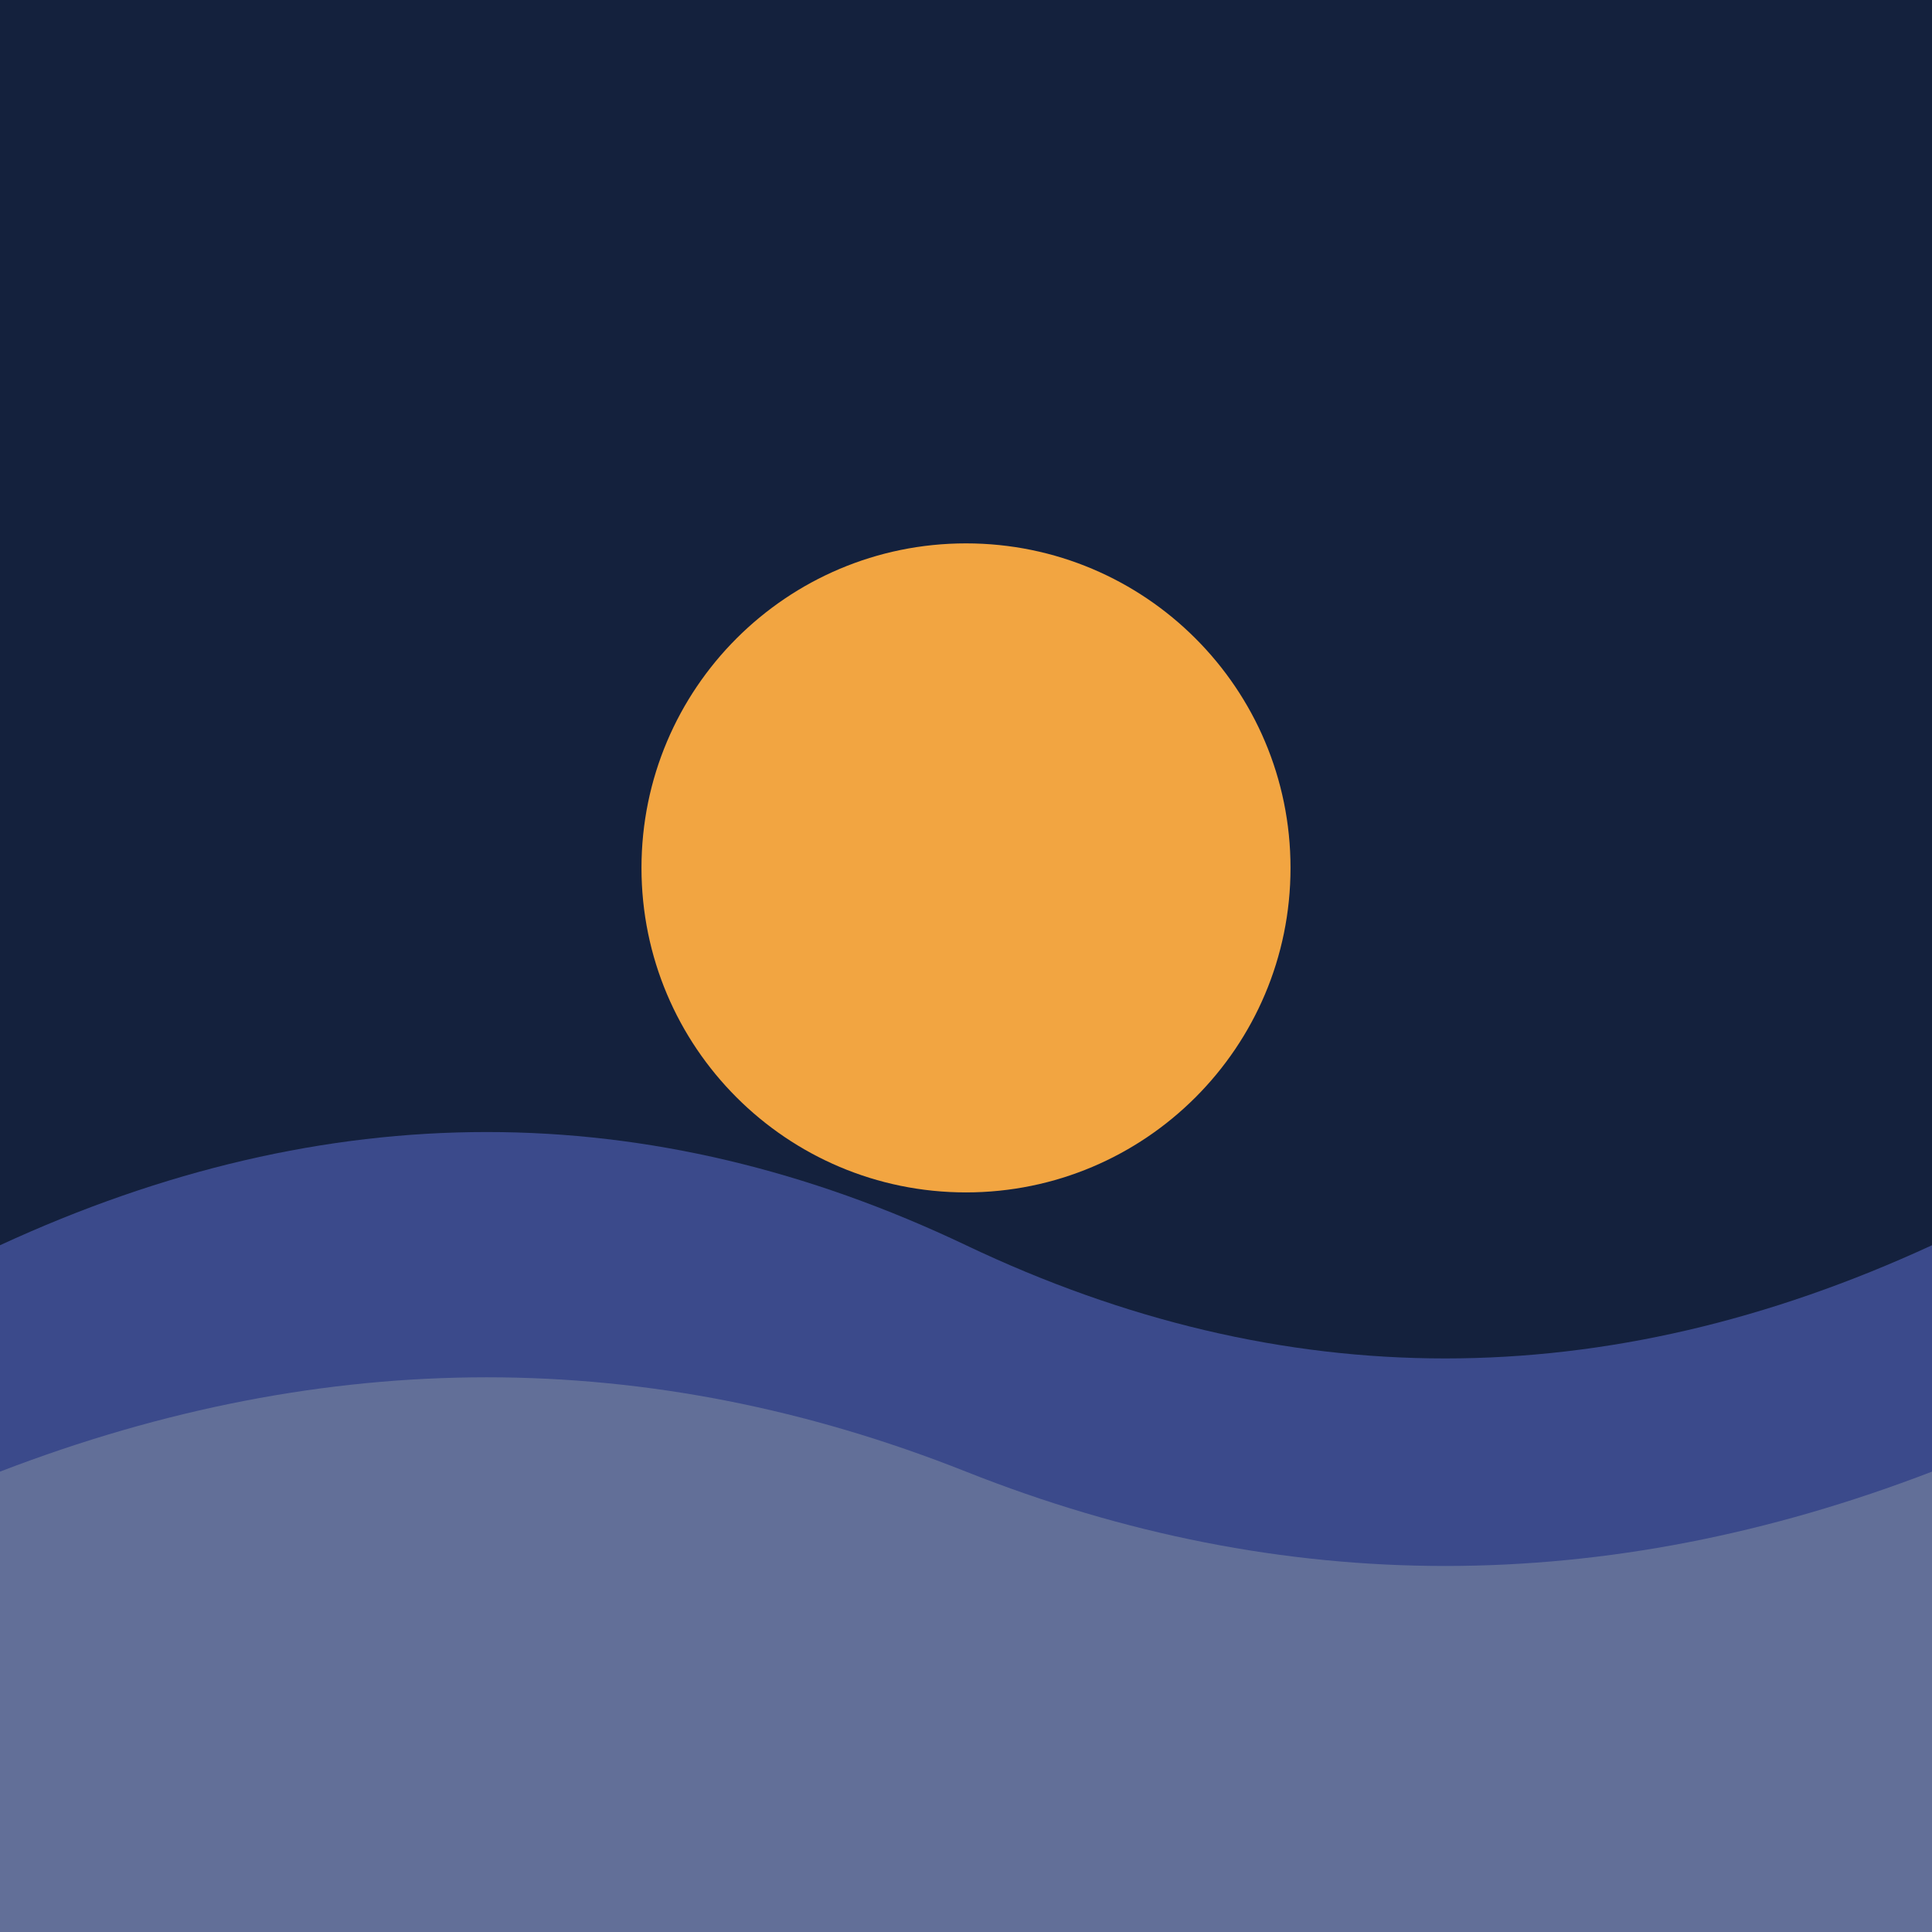
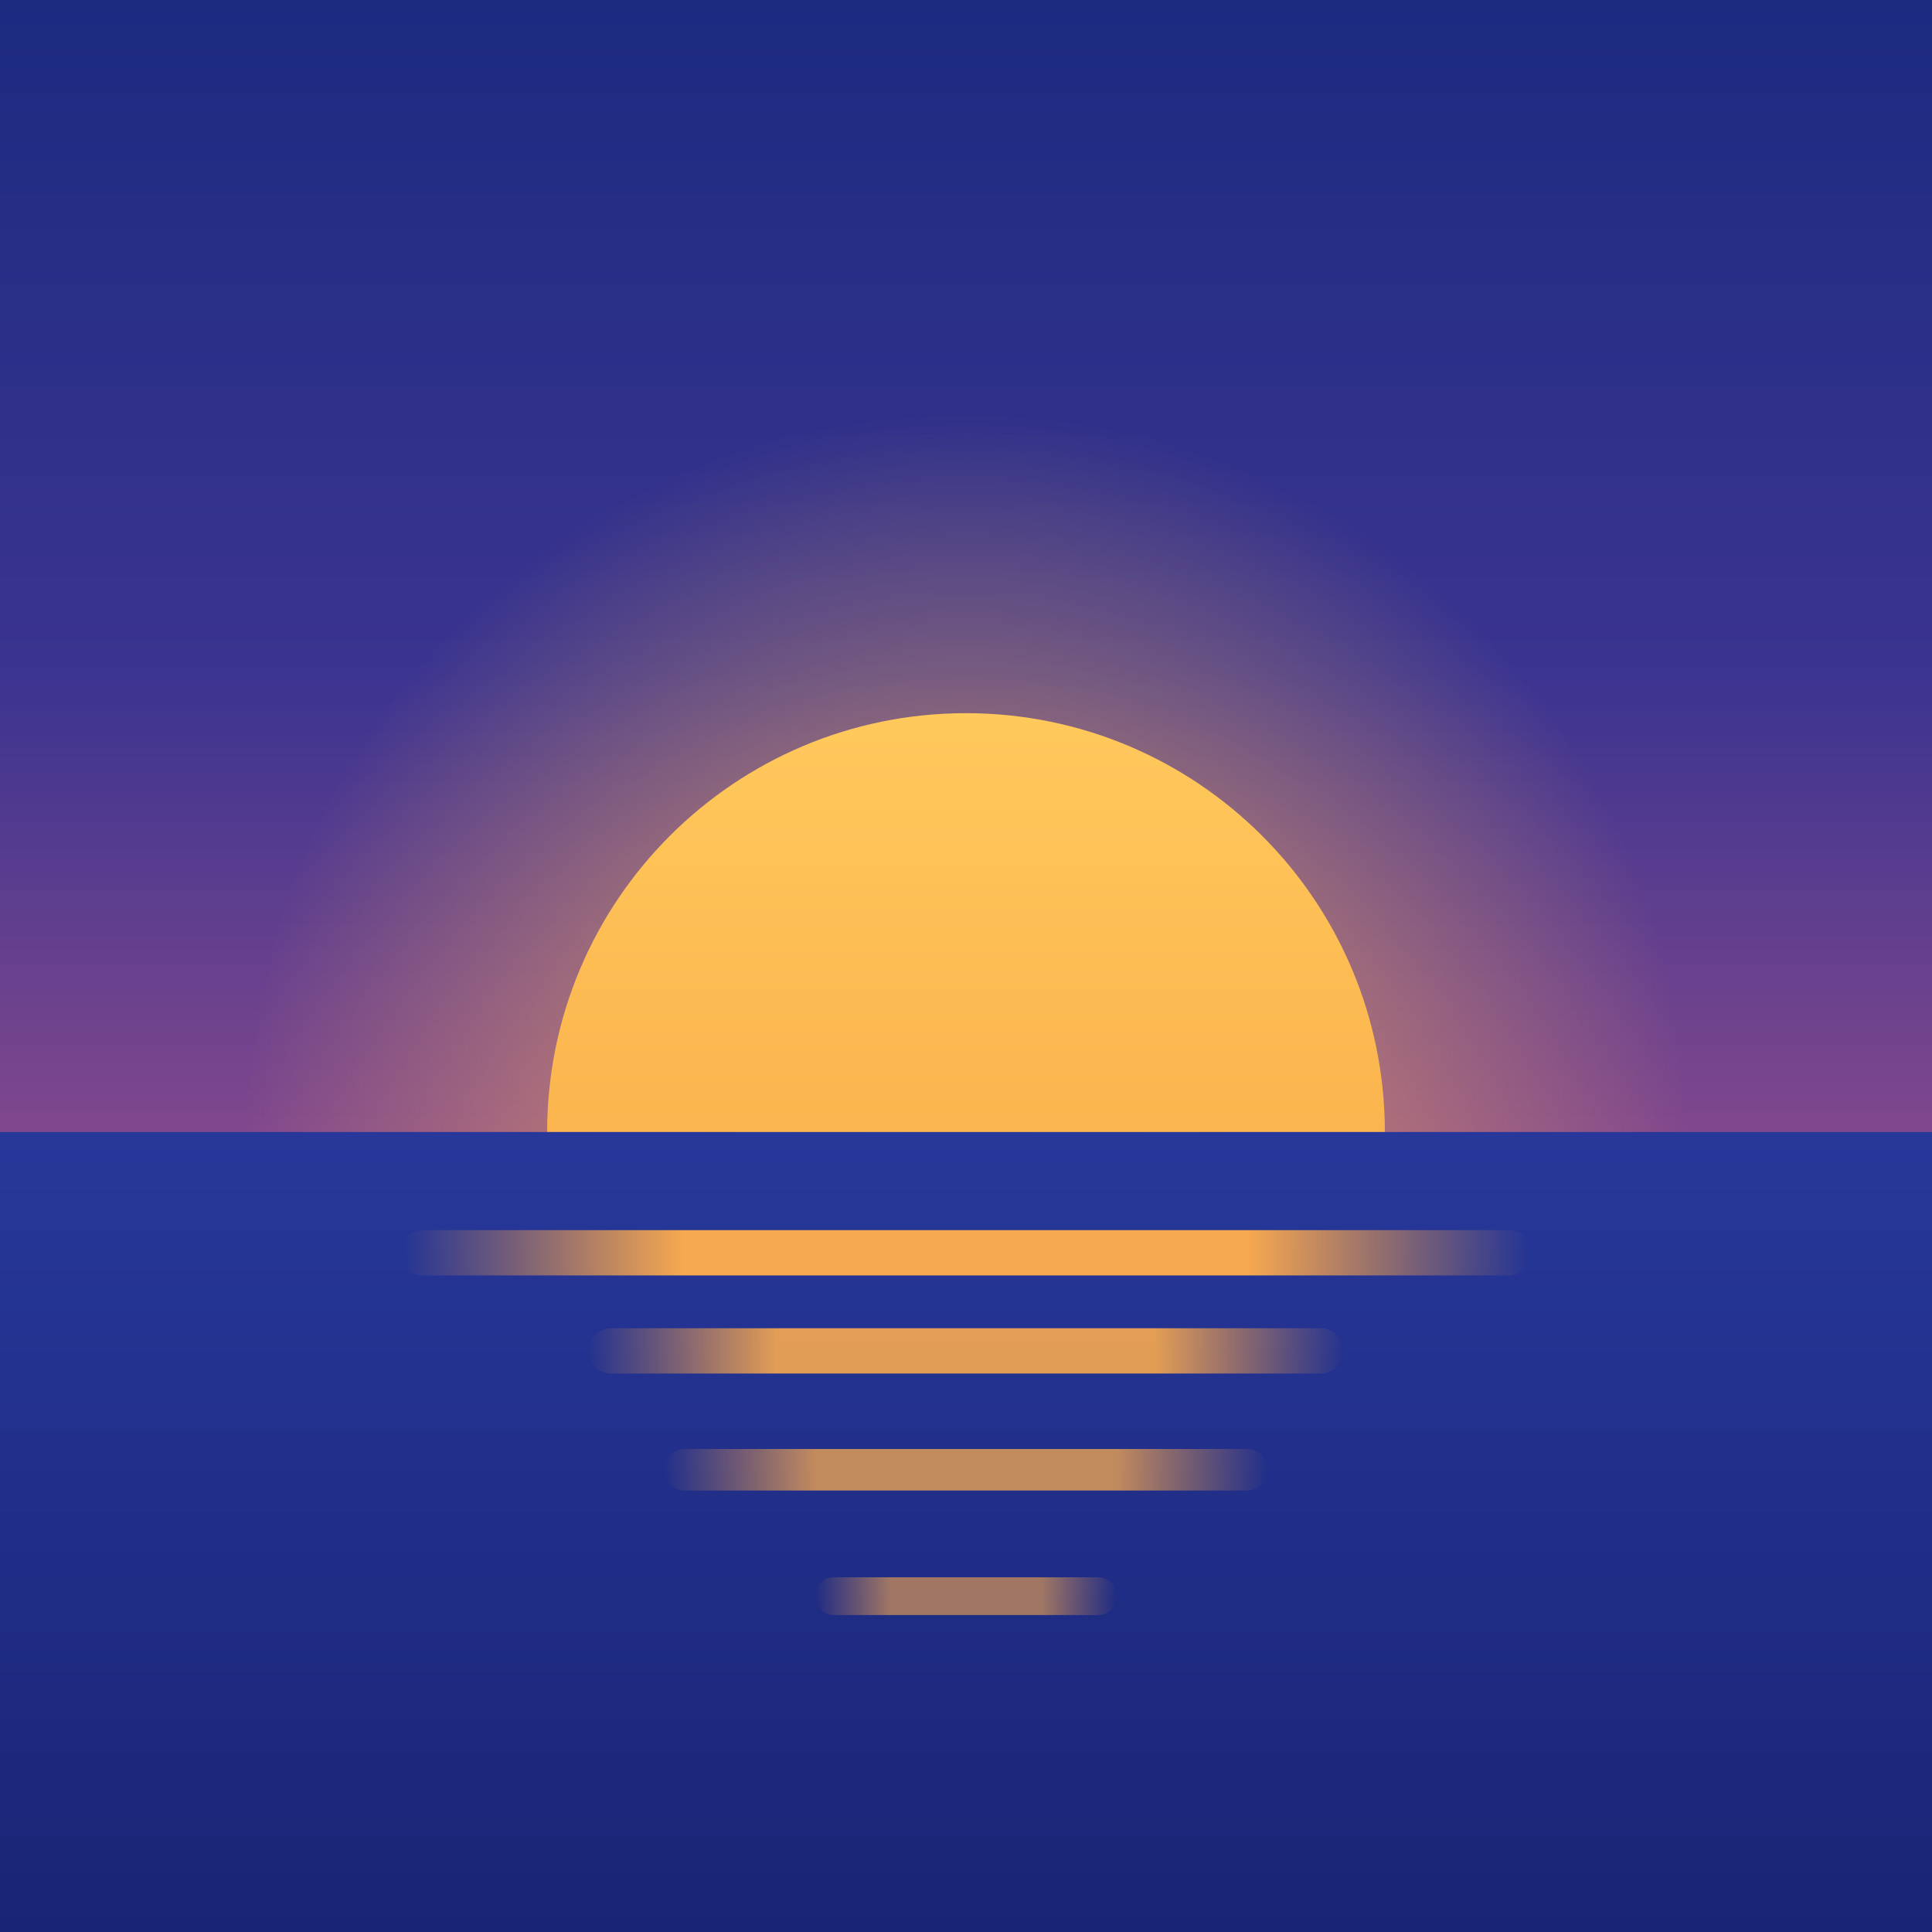
<svg xmlns="http://www.w3.org/2000/svg" viewBox="0 0 512 512">
-   <rect width="512" height="512" fill="#14213D" />
-   <path d="M0 330 Q130 270 256 330 T512 330 V512 H0Z" fill="#5B6CCB" opacity=".55" />
-   <circle cx="256" cy="230" r="86" fill="#F2A541" />
-   <path d="M0 390 Q130 340 256 390 T512 390 V512 H0Z" fill="#8A94A6" opacity=".5" />
+   <defs>
+     <linearGradient id="sky" x1="0" y1="0" x2="0" y2="1">
+       <stop offset="0" stop-color="#1B2A80" />
+       <stop offset=".35" stop-color="#3B3490" />
+       <stop offset=".62" stop-color="#8A4A8C" />
+       <stop offset=".82" stop-color="#E0745A" />
+       <stop offset="1" stop-color="#F59A4A" />
+     </linearGradient>
+     <linearGradient id="sea" x1="0" y1="0" x2="0" y2="1">
+       <stop offset="0" stop-color="#27389A" />
+       <stop offset="1" stop-color="#1A2475" />
+     </linearGradient>
+     <radialGradient id="glow" cx=".5" cy=".5" r=".5">
+       <stop offset="0" stop-color="#FFB45A" stop-opacity=".85" />
+       <stop offset="1" stop-color="#FFB45A" stop-opacity="0" />
+     </radialGradient>
+     <linearGradient id="sun" x1="0" y1="0" x2="0" y2="1">
+       <stop offset="0" stop-color="#FFC95C" />
+       <stop offset="1" stop-color="#F7A03F" />
+     </linearGradient>
+     <linearGradient id="refl" x1="0" y1="0" x2="1" y2="0">
+       <stop offset="0" stop-color="#F59A4A" stop-opacity="0" />
+       <stop offset=".25" stop-color="#F7A94F" />
+       <stop offset=".75" stop-color="#F7A94F" />
+       <stop offset="1" stop-color="#F59A4A" stop-opacity="0" />
+     </linearGradient>
+     <clipPath id="above">
+       <rect width="512" height="300" />
+     </clipPath>
+   </defs>
+   <rect width="512" height="512" fill="url(#sky)" />
+   <circle cx="256" cy="300" r="190" fill="url(#glow)" clip-path="url(#above)" />
+   <circle cx="256" cy="300" r="111" fill="url(#sun)" clip-path="url(#above)" />
+   <rect y="300" width="512" height="212" fill="url(#sea)" />
+   <g fill="url(#refl)">
+     <rect x="106" y="326" width="300" height="12" rx="6" />
+     <rect x="156" y="352" width="200" height="12" rx="6" opacity=".9" />
+     <rect x="176" y="384" width="160" height="11" rx="5.5" opacity=".75" />
+     <rect x="216" y="418" width="80" height="10" rx="5" opacity=".6" />
+   </g>
</svg>
